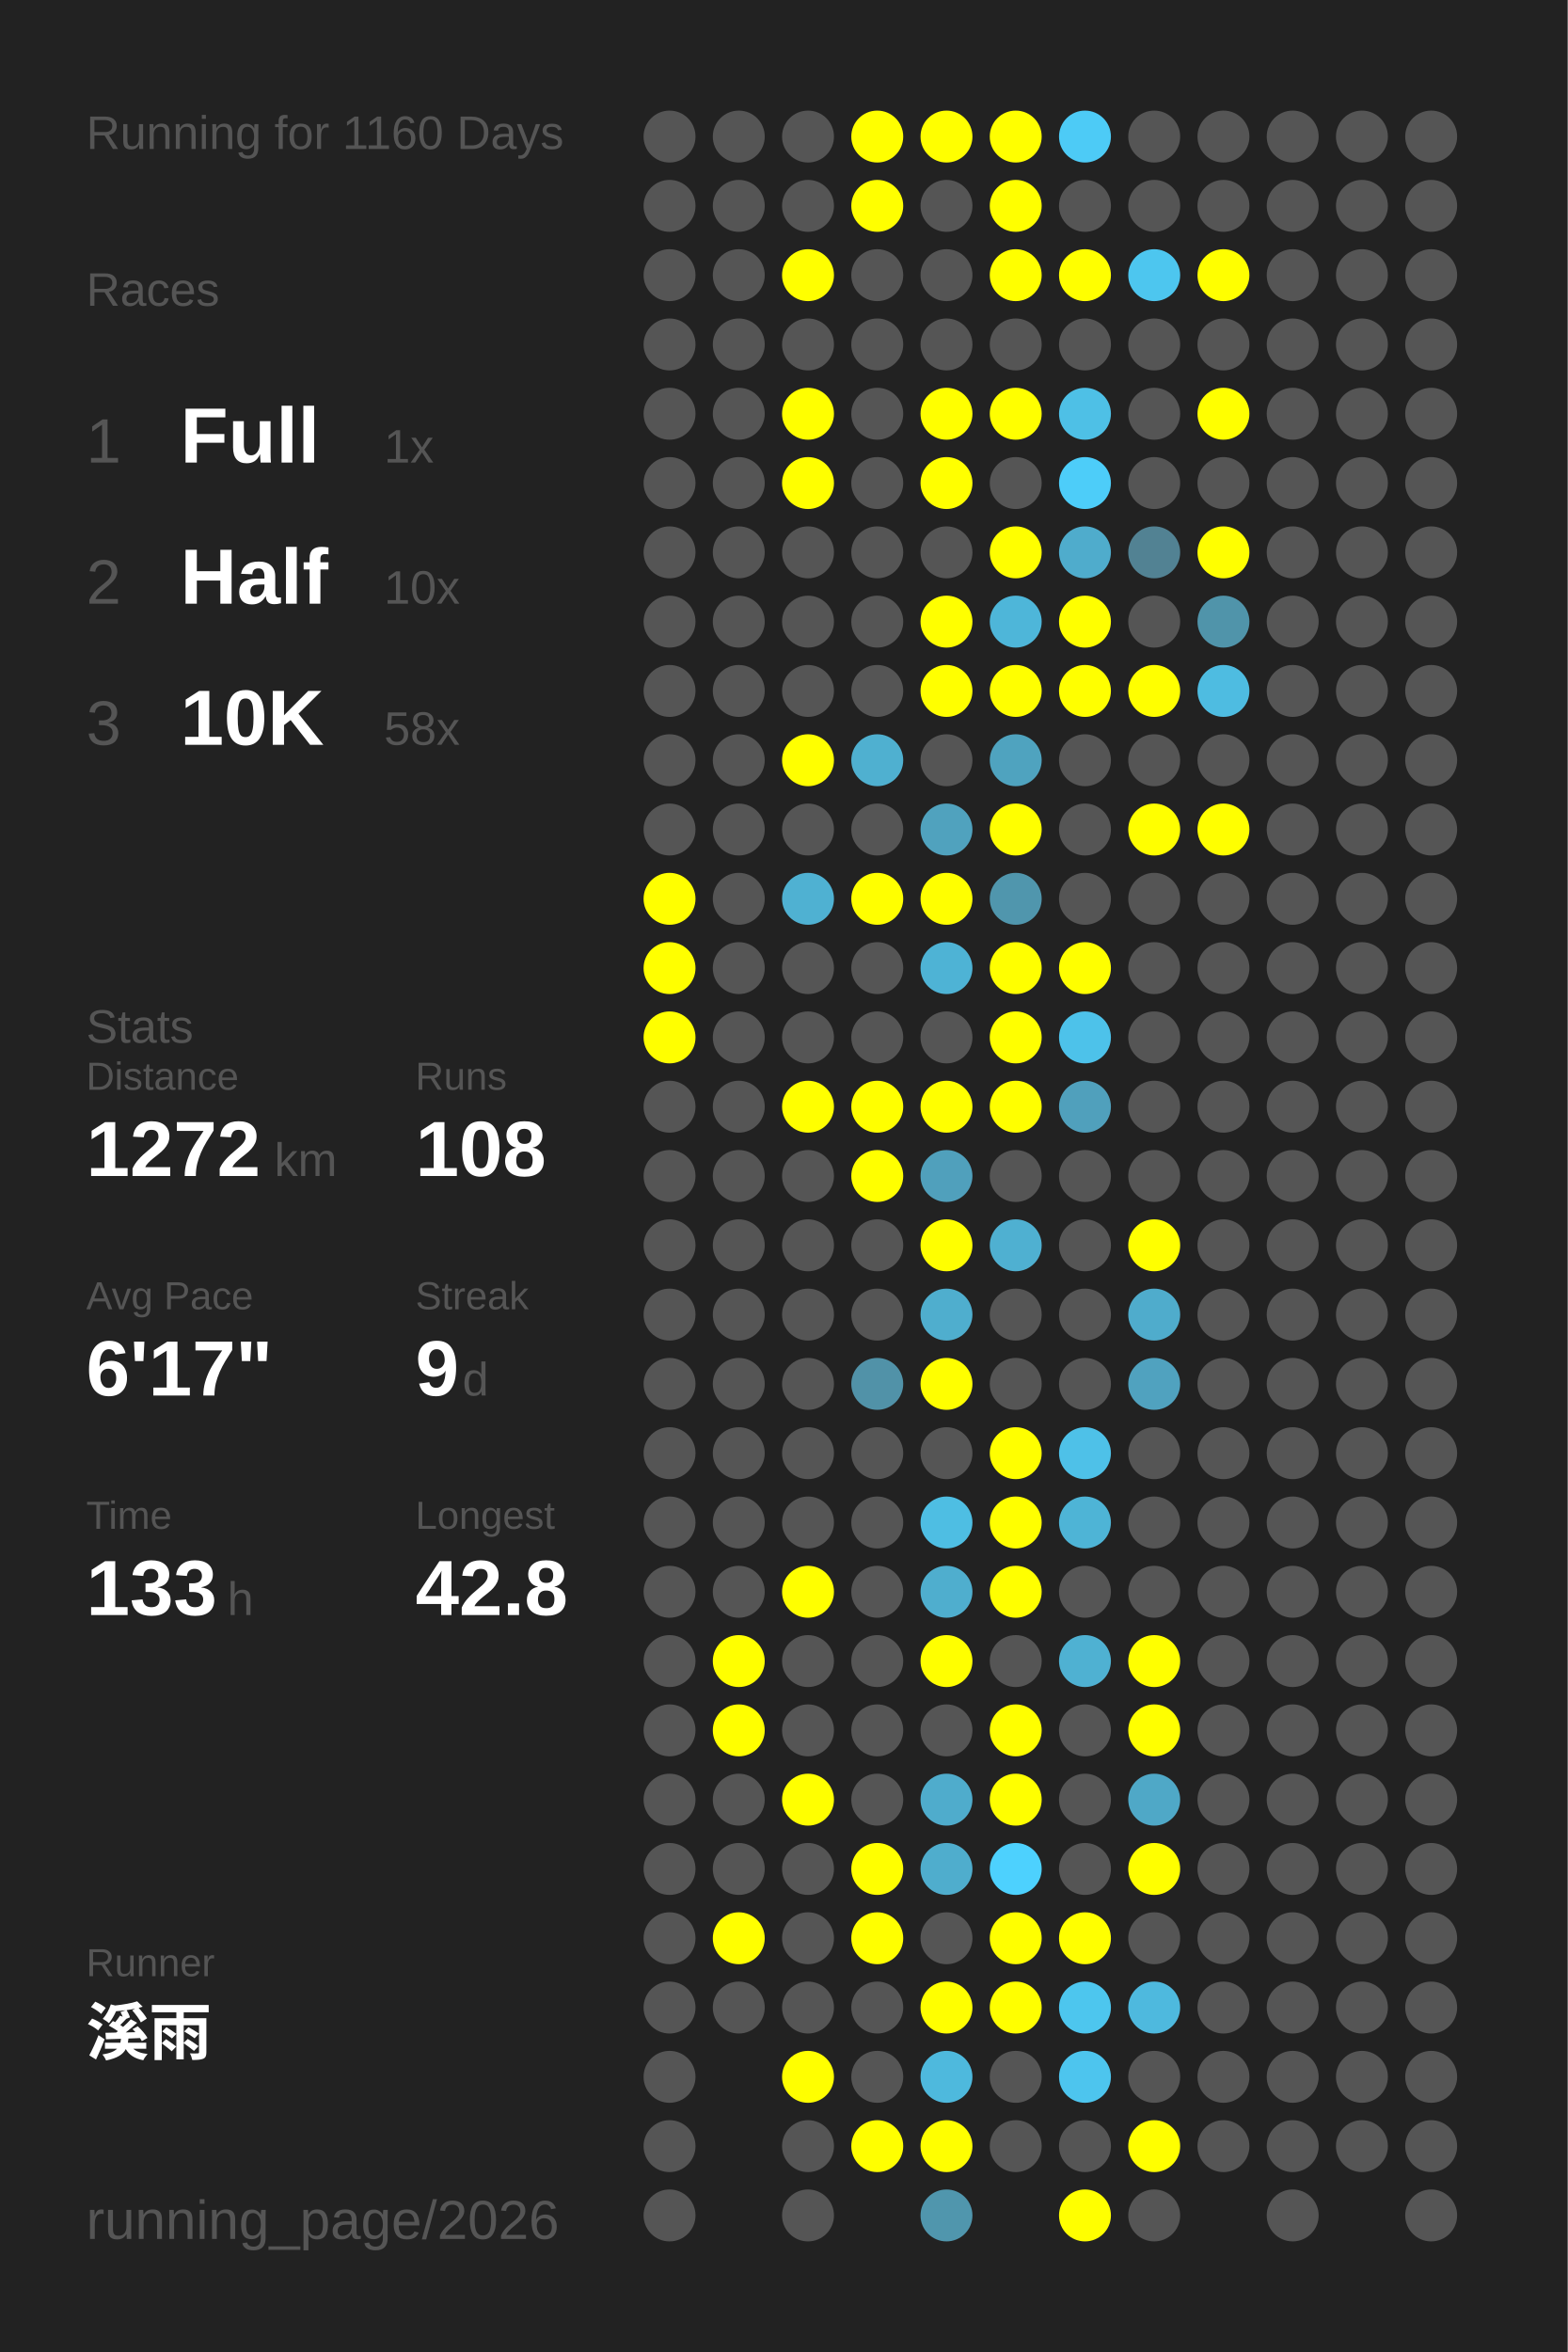
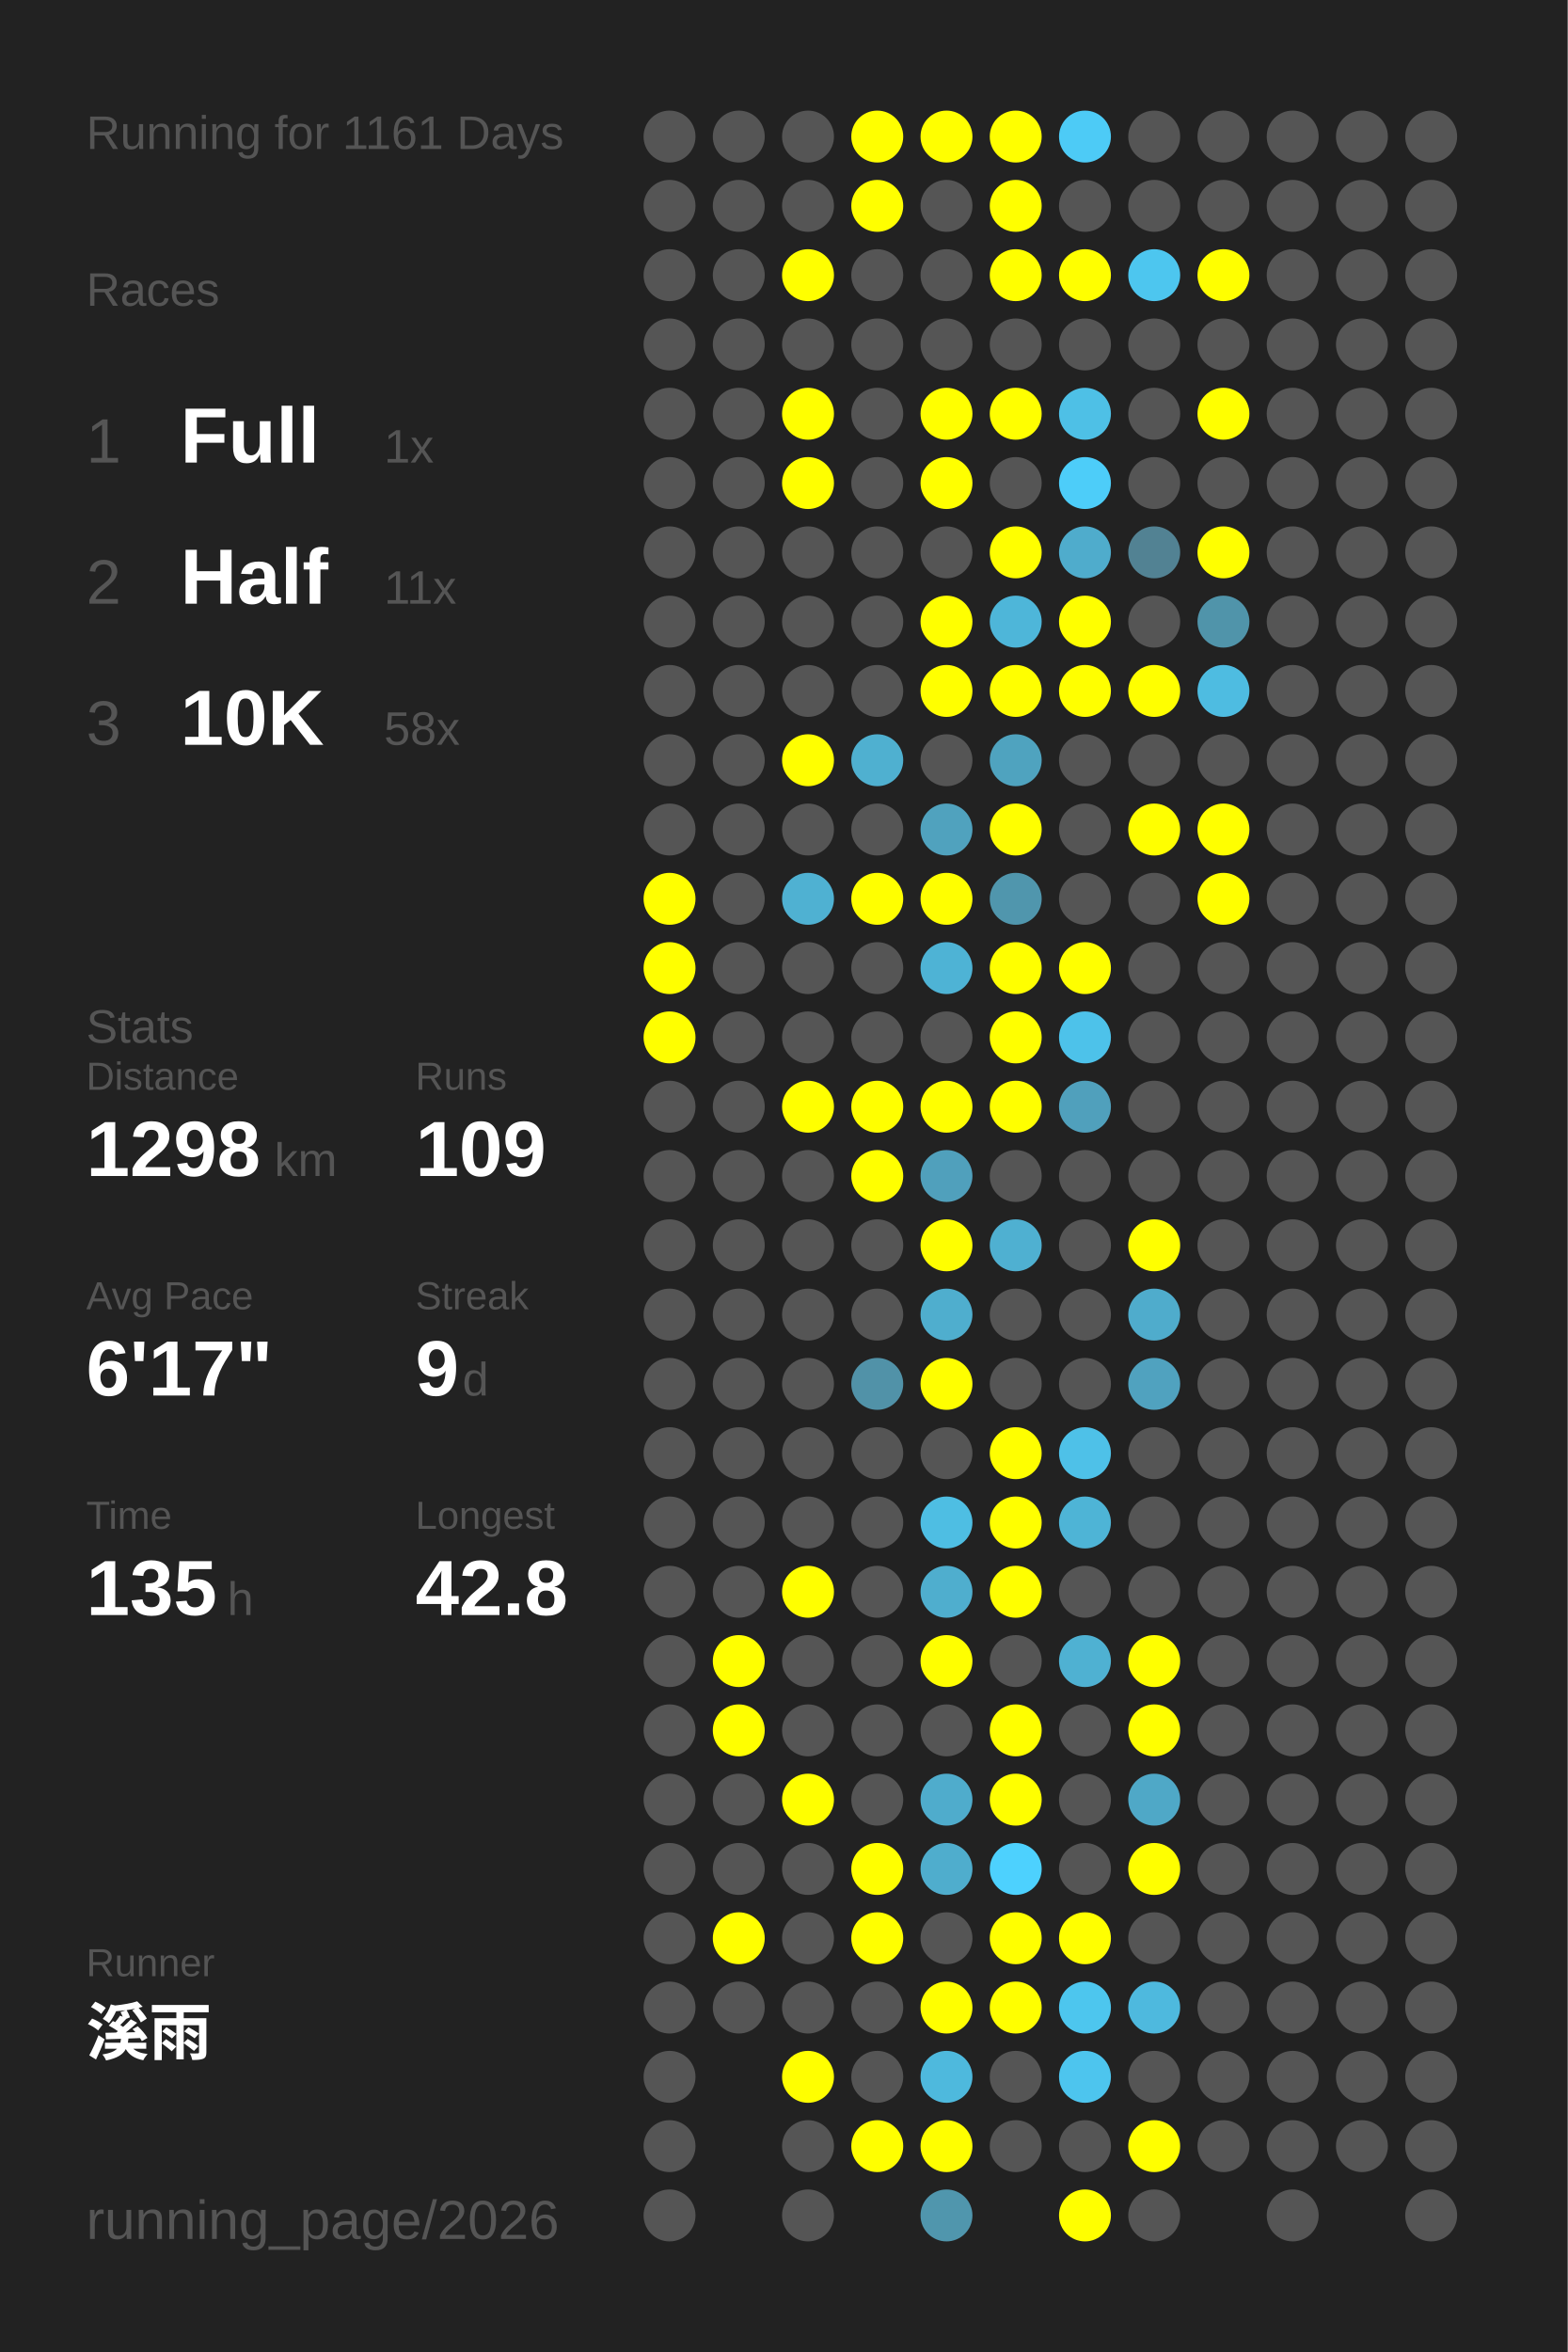
<svg xmlns="http://www.w3.org/2000/svg" baseProfile="full" height="300mm" version="1.1" viewBox="0,0,200,300" width="200mm">
  <defs />
  <rect fill="#222222" height="300" width="200" x="0" y="0" />
-   <text fill="#555555" style="font-size:6px; font-family:Arial;" x="11" y="19">Running for 1160 Days</text>
+   <text fill="#555555" style="font-size:6px; font-family:Arial;" x="11" y="19">Running for 1161 Days</text>
  <text fill="#555555" style="font-size:6px; font-family:Arial;" x="11" y="39">Races</text>
  <text fill="#555555" style="font-size:8px; font-family:Arial;" x="11" y="59">1</text>
  <text fill="#FFFFFF" style="font-size:10px; font-family:Arial; font-weight:bold;" x="23" y="59">Full</text>
  <text fill="#555555" style="font-size:6px; font-family:Arial;" x="49" y="59">1x</text>
  <text fill="#555555" style="font-size:8px; font-family:Arial;" x="11" y="77">2</text>
  <text fill="#FFFFFF" style="font-size:10px; font-family:Arial; font-weight:bold;" x="23" y="77">Half</text>
-   <text fill="#555555" style="font-size:6px; font-family:Arial;" x="49" y="77">10x</text>
+   <text fill="#555555" style="font-size:6px; font-family:Arial;" x="49" y="77">11x</text>
  <text fill="#555555" style="font-size:8px; font-family:Arial;" x="11" y="95">3</text>
  <text fill="#FFFFFF" style="font-size:10px; font-family:Arial; font-weight:bold;" x="23" y="95">10K</text>
  <text fill="#555555" style="font-size:6px; font-family:Arial;" x="49" y="95">58x</text>
  <text fill="#555555" style="font-size:6px; font-family:Arial;" x="11" y="133">Stats</text>
  <text fill="#555555" style="font-size:5px; font-family:Arial;" x="11" y="139">Distance</text>
-   <text fill="#FFFFFF" style="font-size:10px; font-family:Arial; font-weight:bold;" x="11" y="150">1272</text>
+   <text fill="#FFFFFF" style="font-size:10px; font-family:Arial; font-weight:bold;" x="11" y="150">1298</text>
  <text fill="#555555" style="font-size:6px; font-family:Arial;" x="35" y="150">km</text>
  <text fill="#555555" style="font-size:5px; font-family:Arial;" x="53" y="139">Runs</text>
-   <text fill="#FFFFFF" style="font-size:10px; font-family:Arial; font-weight:bold;" x="53" y="150">108</text>
+   <text fill="#FFFFFF" style="font-size:10px; font-family:Arial; font-weight:bold;" x="53" y="150">109</text>
  <text fill="#555555" style="font-size:5px; font-family:Arial;" x="11" y="167">Avg Pace</text>
  <text fill="#FFFFFF" style="font-size:10px; font-family:Arial; font-weight:bold;" x="11" y="178">6'17"</text>
  <text fill="#555555" style="font-size:5px; font-family:Arial;" x="53" y="167">Streak</text>
  <text fill="#FFFFFF" style="font-size:10px; font-family:Arial; font-weight:bold;" x="53" y="178">9</text>
  <text fill="#555555" style="font-size:6px; font-family:Arial;" x="59" y="178">d</text>
  <text fill="#555555" style="font-size:5px; font-family:Arial;" x="11" y="195">Time</text>
-   <text fill="#FFFFFF" style="font-size:10px; font-family:Arial; font-weight:bold;" x="11" y="206">133</text>
+   <text fill="#FFFFFF" style="font-size:10px; font-family:Arial; font-weight:bold;" x="11" y="206">135</text>
  <text fill="#555555" style="font-size:6px; font-family:Arial;" x="29" y="206">h</text>
  <text fill="#555555" style="font-size:5px; font-family:Arial;" x="53" y="195">Longest</text>
  <text fill="#FFFFFF" style="font-size:10px; font-family:Arial; font-weight:bold;" x="53" y="206">42.8</text>
  <text fill="#555555" style="font-size:5px; font-family:Arial;" x="11" y="252.065">Runner</text>
  <text fill="#FFFFFF" style="font-size:8px; font-family:Arial; font-weight:bold;" x="11" y="262.065">溪雨</text>
  <text fill="#555555" style="font-size:7px; font-family:Arial;" x="11" y="285.581">running_page/2026</text>
  <circle cx="85.417" cy="17.419" fill="#555555" r="3.312" />
  <circle cx="85.417" cy="26.258" fill="#555555" r="3.312" />
  <circle cx="85.417" cy="35.097" fill="#555555" r="3.312" />
  <circle cx="85.417" cy="43.935" fill="#555555" r="3.312" />
  <circle cx="85.417" cy="52.774" fill="#555555" r="3.312" />
  <circle cx="85.417" cy="61.613" fill="#555555" r="3.312" />
  <circle cx="85.417" cy="70.452" fill="#555555" r="3.312" />
  <circle cx="85.417" cy="79.29" fill="#555555" r="3.312" />
  <circle cx="85.417" cy="88.129" fill="#555555" r="3.312" />
  <circle cx="85.417" cy="96.968" fill="#555555" r="3.312" />
  <circle cx="85.417" cy="105.806" fill="#555555" r="3.312" />
  <circle cx="85.417" cy="114.645" fill="#FFFF00" r="3.312" />
  <circle cx="85.417" cy="123.484" fill="#FFFF00" r="3.312" />
  <circle cx="85.417" cy="132.323" fill="#FFFF00" r="3.312" />
  <circle cx="85.417" cy="141.161" fill="#555555" r="3.312" />
  <circle cx="85.417" cy="150" fill="#555555" r="3.312" />
  <circle cx="85.417" cy="158.839" fill="#555555" r="3.312" />
  <circle cx="85.417" cy="167.677" fill="#555555" r="3.312" />
  <circle cx="85.417" cy="176.516" fill="#555555" r="3.312" />
  <circle cx="85.417" cy="185.355" fill="#555555" r="3.312" />
  <circle cx="85.417" cy="194.194" fill="#555555" r="3.312" />
  <circle cx="85.417" cy="203.032" fill="#555555" r="3.312" />
  <circle cx="85.417" cy="211.871" fill="#555555" r="3.312" />
  <circle cx="85.417" cy="220.71" fill="#555555" r="3.312" />
  <circle cx="85.417" cy="229.548" fill="#555555" r="3.312" />
  <circle cx="85.417" cy="238.387" fill="#555555" r="3.312" />
  <circle cx="85.417" cy="247.226" fill="#555555" r="3.312" />
  <circle cx="85.417" cy="256.065" fill="#555555" r="3.312" />
  <circle cx="85.417" cy="264.903" fill="#555555" r="3.312" />
  <circle cx="85.417" cy="273.742" fill="#555555" r="3.312" />
  <circle cx="85.417" cy="282.581" fill="#555555" r="3.312" />
  <circle cx="94.25" cy="17.419" fill="#555555" r="3.312" />
  <circle cx="94.25" cy="26.258" fill="#555555" r="3.312" />
  <circle cx="94.25" cy="35.097" fill="#555555" r="3.312" />
  <circle cx="94.25" cy="43.935" fill="#555555" r="3.312" />
  <circle cx="94.25" cy="52.774" fill="#555555" r="3.312" />
  <circle cx="94.25" cy="61.613" fill="#555555" r="3.312" />
  <circle cx="94.25" cy="70.452" fill="#555555" r="3.312" />
  <circle cx="94.25" cy="79.29" fill="#555555" r="3.312" />
  <circle cx="94.25" cy="88.129" fill="#555555" r="3.312" />
  <circle cx="94.25" cy="96.968" fill="#555555" r="3.312" />
  <circle cx="94.25" cy="105.806" fill="#555555" r="3.312" />
  <circle cx="94.25" cy="114.645" fill="#555555" r="3.312" />
  <circle cx="94.25" cy="123.484" fill="#555555" r="3.312" />
  <circle cx="94.25" cy="132.323" fill="#555555" r="3.312" />
  <circle cx="94.25" cy="141.161" fill="#555555" r="3.312" />
  <circle cx="94.25" cy="150" fill="#555555" r="3.312" />
  <circle cx="94.25" cy="158.839" fill="#555555" r="3.312" />
  <circle cx="94.25" cy="167.677" fill="#555555" r="3.312" />
  <circle cx="94.25" cy="176.516" fill="#555555" r="3.312" />
  <circle cx="94.25" cy="185.355" fill="#555555" r="3.312" />
  <circle cx="94.25" cy="194.194" fill="#555555" r="3.312" />
  <circle cx="94.25" cy="203.032" fill="#555555" r="3.312" />
  <circle cx="94.25" cy="211.871" fill="#FFFF00" r="3.312" />
  <circle cx="94.25" cy="220.71" fill="#FFFF00" r="3.312" />
  <circle cx="94.25" cy="229.548" fill="#555555" r="3.312" />
  <circle cx="94.25" cy="238.387" fill="#555555" r="3.312" />
  <circle cx="94.25" cy="247.226" fill="#FFFF00" r="3.312" />
  <circle cx="94.25" cy="256.065" fill="#555555" r="3.312" />
  <circle cx="103.083" cy="17.419" fill="#555555" r="3.312" />
  <circle cx="103.083" cy="26.258" fill="#555555" r="3.312" />
  <circle cx="103.083" cy="35.097" fill="#FFFF00" r="3.312" />
  <circle cx="103.083" cy="43.935" fill="#555555" r="3.312" />
  <circle cx="103.083" cy="52.774" fill="#FFFF00" r="3.312" />
  <circle cx="103.083" cy="61.613" fill="#FFFF00" r="3.312" />
  <circle cx="103.083" cy="70.452" fill="#555555" r="3.312" />
  <circle cx="103.083" cy="79.29" fill="#555555" r="3.312" />
  <circle cx="103.083" cy="88.129" fill="#555555" r="3.312" />
  <circle cx="103.083" cy="96.968" fill="#FFFF00" r="3.312" />
  <circle cx="103.083" cy="105.806" fill="#555555" r="3.312" />
  <circle cx="103.083" cy="114.645" fill="#4fb1d2" r="3.312" />
  <circle cx="103.083" cy="123.484" fill="#555555" r="3.312" />
  <circle cx="103.083" cy="132.323" fill="#555555" r="3.312" />
  <circle cx="103.083" cy="141.161" fill="#FFFF00" r="3.312" />
  <circle cx="103.083" cy="150" fill="#555555" r="3.312" />
  <circle cx="103.083" cy="158.839" fill="#555555" r="3.312" />
  <circle cx="103.083" cy="167.677" fill="#555555" r="3.312" />
  <circle cx="103.083" cy="176.516" fill="#555555" r="3.312" />
  <circle cx="103.083" cy="185.355" fill="#555555" r="3.312" />
  <circle cx="103.083" cy="194.194" fill="#555555" r="3.312" />
  <circle cx="103.083" cy="203.032" fill="#FFFF00" r="3.312" />
  <circle cx="103.083" cy="211.871" fill="#555555" r="3.312" />
  <circle cx="103.083" cy="220.71" fill="#555555" r="3.312" />
  <circle cx="103.083" cy="229.548" fill="#FFFF00" r="3.312" />
  <circle cx="103.083" cy="238.387" fill="#555555" r="3.312" />
  <circle cx="103.083" cy="247.226" fill="#555555" r="3.312" />
  <circle cx="103.083" cy="256.065" fill="#555555" r="3.312" />
  <circle cx="103.083" cy="264.903" fill="#FFFF00" r="3.312" />
  <circle cx="103.083" cy="273.742" fill="#555555" r="3.312" />
  <circle cx="103.083" cy="282.581" fill="#555555" r="3.312" />
  <circle cx="111.917" cy="17.419" fill="#FFFF00" r="3.312" />
  <circle cx="111.917" cy="26.258" fill="#FFFF00" r="3.312" />
  <circle cx="111.917" cy="35.097" fill="#555555" r="3.312" />
  <circle cx="111.917" cy="43.935" fill="#555555" r="3.312" />
  <circle cx="111.917" cy="52.774" fill="#555555" r="3.312" />
  <circle cx="111.917" cy="61.613" fill="#555555" r="3.312" />
  <circle cx="111.917" cy="70.452" fill="#555555" r="3.312" />
  <circle cx="111.917" cy="79.29" fill="#555555" r="3.312" />
  <circle cx="111.917" cy="88.129" fill="#555555" r="3.312" />
  <circle cx="111.917" cy="96.968" fill="#4fb0d0" r="3.312" />
  <circle cx="111.917" cy="105.806" fill="#555555" r="3.312" />
  <circle cx="111.917" cy="114.645" fill="#FFFF00" r="3.312" />
  <circle cx="111.917" cy="123.484" fill="#555555" r="3.312" />
  <circle cx="111.917" cy="132.323" fill="#555555" r="3.312" />
  <circle cx="111.917" cy="141.161" fill="#FFFF00" r="3.312" />
  <circle cx="111.917" cy="150" fill="#FFFF00" r="3.312" />
  <circle cx="111.917" cy="158.839" fill="#555555" r="3.312" />
  <circle cx="111.917" cy="167.677" fill="#555555" r="3.312" />
  <circle cx="111.917" cy="176.516" fill="#5192a8" r="3.312" />
  <circle cx="111.917" cy="185.355" fill="#555555" r="3.312" />
  <circle cx="111.917" cy="194.194" fill="#555555" r="3.312" />
  <circle cx="111.917" cy="203.032" fill="#555555" r="3.312" />
  <circle cx="111.917" cy="211.871" fill="#555555" r="3.312" />
  <circle cx="111.917" cy="220.71" fill="#555555" r="3.312" />
  <circle cx="111.917" cy="229.548" fill="#555555" r="3.312" />
  <circle cx="111.917" cy="238.387" fill="#FFFF00" r="3.312" />
  <circle cx="111.917" cy="247.226" fill="#FFFF00" r="3.312" />
  <circle cx="111.917" cy="256.065" fill="#555555" r="3.312" />
  <circle cx="111.917" cy="264.903" fill="#555555" r="3.312" />
  <circle cx="111.917" cy="273.742" fill="#FFFF00" r="3.312" />
  <circle cx="120.75" cy="17.419" fill="#FFFF00" r="3.312" />
  <circle cx="120.75" cy="26.258" fill="#555555" r="3.312" />
  <circle cx="120.75" cy="35.097" fill="#555555" r="3.312" />
  <circle cx="120.75" cy="43.935" fill="#555555" r="3.312" />
  <circle cx="120.75" cy="52.774" fill="#FFFF00" r="3.312" />
  <circle cx="120.75" cy="61.613" fill="#FFFF00" r="3.312" />
  <circle cx="120.75" cy="70.452" fill="#555555" r="3.312" />
  <circle cx="120.75" cy="79.29" fill="#FFFF00" r="3.312" />
  <circle cx="120.75" cy="88.129" fill="#FFFF00" r="3.312" />
  <circle cx="120.75" cy="96.968" fill="#555555" r="3.312" />
  <circle cx="120.75" cy="105.806" fill="#50a2be" r="3.312" />
  <circle cx="120.75" cy="114.645" fill="#FFFF00" r="3.312" />
  <circle cx="120.75" cy="123.484" fill="#4eb3d5" r="3.312" />
  <circle cx="120.75" cy="132.323" fill="#555555" r="3.312" />
  <circle cx="120.75" cy="141.161" fill="#FFFF00" r="3.312" />
  <circle cx="120.75" cy="150" fill="#50a0bc" r="3.312" />
  <circle cx="120.75" cy="158.839" fill="#FFFF00" r="3.312" />
  <circle cx="120.75" cy="167.677" fill="#4faece" r="3.312" />
  <circle cx="120.75" cy="176.516" fill="#FFFF00" r="3.312" />
  <circle cx="120.75" cy="185.355" fill="#555555" r="3.312" />
  <circle cx="120.75" cy="194.194" fill="#4ebee3" r="3.312" />
  <circle cx="120.75" cy="203.032" fill="#4faece" r="3.312" />
  <circle cx="120.75" cy="211.871" fill="#FFFF00" r="3.312" />
  <circle cx="120.75" cy="220.71" fill="#555555" r="3.312" />
  <circle cx="120.75" cy="229.548" fill="#4faccc" r="3.312" />
  <circle cx="120.75" cy="238.387" fill="#4fadcd" r="3.312" />
  <circle cx="120.75" cy="247.226" fill="#555555" r="3.312" />
  <circle cx="120.75" cy="256.065" fill="#FFFF00" r="3.312" />
  <circle cx="120.75" cy="264.903" fill="#4eb9dd" r="3.312" />
  <circle cx="120.75" cy="273.742" fill="#FFFF00" r="3.312" />
  <circle cx="120.75" cy="282.581" fill="#5096ad" r="3.312" />
  <circle cx="129.583" cy="17.419" fill="#FFFF00" r="3.312" />
  <circle cx="129.583" cy="26.258" fill="#FFFF00" r="3.312" />
  <circle cx="129.583" cy="35.097" fill="#FFFF00" r="3.312" />
  <circle cx="129.583" cy="43.935" fill="#555555" r="3.312" />
  <circle cx="129.583" cy="52.774" fill="#FFFF00" r="3.312" />
  <circle cx="129.583" cy="61.613" fill="#555555" r="3.312" />
  <circle cx="129.583" cy="70.452" fill="#FFFF00" r="3.312" />
  <circle cx="129.583" cy="79.29" fill="#4eb6d9" r="3.312" />
  <circle cx="129.583" cy="88.129" fill="#FFFF00" r="3.312" />
  <circle cx="129.583" cy="96.968" fill="#4fa3bf" r="3.312" />
  <circle cx="129.583" cy="105.806" fill="#FFFF00" r="3.312" />
  <circle cx="129.583" cy="114.645" fill="#5096ad" r="3.312" />
  <circle cx="129.583" cy="123.484" fill="#FFFF00" r="3.312" />
  <circle cx="129.583" cy="132.323" fill="#FFFF00" r="3.312" />
  <circle cx="129.583" cy="141.161" fill="#FFFF00" r="3.312" />
  <circle cx="129.583" cy="150" fill="#555555" r="3.312" />
  <circle cx="129.583" cy="158.839" fill="#4fb0d1" r="3.312" />
  <circle cx="129.583" cy="167.677" fill="#555555" r="3.312" />
  <circle cx="129.583" cy="176.516" fill="#555555" r="3.312" />
  <circle cx="129.583" cy="185.355" fill="#FFFF00" r="3.312" />
  <circle cx="129.583" cy="194.194" fill="#FFFF00" r="3.312" />
  <circle cx="129.583" cy="203.032" fill="#FFFF00" r="3.312" />
  <circle cx="129.583" cy="211.871" fill="#555555" r="3.312" />
  <circle cx="129.583" cy="220.71" fill="#FFFF00" r="3.312" />
  <circle cx="129.583" cy="229.548" fill="#FFFF00" r="3.312" />
  <circle cx="129.583" cy="238.387" fill="#4dd1fe" r="3.312" />
  <circle cx="129.583" cy="247.226" fill="#FFFF00" r="3.312" />
  <circle cx="129.583" cy="256.065" fill="#FFFF00" r="3.312" />
  <circle cx="129.583" cy="264.903" fill="#555555" r="3.312" />
  <circle cx="129.583" cy="273.742" fill="#555555" r="3.312" />
  <circle cx="138.417" cy="17.419" fill="#4dcbf6" r="3.312" />
  <circle cx="138.417" cy="26.258" fill="#555555" r="3.312" />
  <circle cx="138.417" cy="35.097" fill="#FFFF00" r="3.312" />
  <circle cx="138.417" cy="43.935" fill="#555555" r="3.312" />
  <circle cx="138.417" cy="52.774" fill="#4ec0e6" r="3.312" />
  <circle cx="138.417" cy="61.613" fill="#4dcdf9" r="3.312" />
  <circle cx="138.417" cy="70.452" fill="#4faccc" r="3.312" />
  <circle cx="138.417" cy="79.29" fill="#FFFF00" r="3.312" />
  <circle cx="138.417" cy="88.129" fill="#FFFF00" r="3.312" />
  <circle cx="138.417" cy="96.968" fill="#555555" r="3.312" />
  <circle cx="138.417" cy="105.806" fill="#555555" r="3.312" />
  <circle cx="138.417" cy="114.645" fill="#555555" r="3.312" />
  <circle cx="138.417" cy="123.484" fill="#FFFF00" r="3.312" />
  <circle cx="138.417" cy="132.323" fill="#4dc2ea" r="3.312" />
  <circle cx="138.417" cy="141.161" fill="#50a0bc" r="3.312" />
  <circle cx="138.417" cy="150" fill="#555555" r="3.312" />
  <circle cx="138.417" cy="158.839" fill="#555555" r="3.312" />
  <circle cx="138.417" cy="167.677" fill="#555555" r="3.312" />
  <circle cx="138.417" cy="176.516" fill="#555555" r="3.312" />
  <circle cx="138.417" cy="185.355" fill="#4ec1e8" r="3.312" />
  <circle cx="138.417" cy="194.194" fill="#4eb4d6" r="3.312" />
  <circle cx="138.417" cy="203.032" fill="#555555" r="3.312" />
  <circle cx="138.417" cy="211.871" fill="#4fb1d2" r="3.312" />
  <circle cx="138.417" cy="220.71" fill="#555555" r="3.312" />
  <circle cx="138.417" cy="229.548" fill="#555555" r="3.312" />
  <circle cx="138.417" cy="238.387" fill="#555555" r="3.312" />
  <circle cx="138.417" cy="247.226" fill="#FFFF00" r="3.312" />
  <circle cx="138.417" cy="256.065" fill="#4dc6ee" r="3.312" />
  <circle cx="138.417" cy="264.903" fill="#4dc5ee" r="3.312" />
  <circle cx="138.417" cy="273.742" fill="#555555" r="3.312" />
  <circle cx="138.417" cy="282.581" fill="#FFFF00" r="3.312" />
  <circle cx="147.25" cy="17.419" fill="#555555" r="3.312" />
  <circle cx="147.25" cy="26.258" fill="#555555" r="3.312" />
  <circle cx="147.25" cy="35.097" fill="#4dc6ef" r="3.312" />
  <circle cx="147.25" cy="43.935" fill="#555555" r="3.312" />
  <circle cx="147.25" cy="52.774" fill="#555555" r="3.312" />
  <circle cx="147.25" cy="61.613" fill="#555555" r="3.312" />
  <circle cx="147.25" cy="70.452" fill="#528293" r="3.312" />
  <circle cx="147.25" cy="79.29" fill="#555555" r="3.312" />
  <circle cx="147.25" cy="88.129" fill="#FFFF00" r="3.312" />
  <circle cx="147.25" cy="96.968" fill="#555555" r="3.312" />
  <circle cx="147.25" cy="105.806" fill="#FFFF00" r="3.312" />
  <circle cx="147.25" cy="114.645" fill="#555555" r="3.312" />
  <circle cx="147.25" cy="123.484" fill="#555555" r="3.312" />
  <circle cx="147.25" cy="132.323" fill="#555555" r="3.312" />
  <circle cx="147.25" cy="141.161" fill="#555555" r="3.312" />
  <circle cx="147.25" cy="150" fill="#555555" r="3.312" />
  <circle cx="147.25" cy="158.839" fill="#FFFF00" r="3.312" />
  <circle cx="147.25" cy="167.677" fill="#4faccc" r="3.312" />
  <circle cx="147.25" cy="176.516" fill="#50a2bf" r="3.312" />
  <circle cx="147.25" cy="185.355" fill="#555555" r="3.312" />
  <circle cx="147.25" cy="194.194" fill="#555555" r="3.312" />
  <circle cx="147.25" cy="203.032" fill="#555555" r="3.312" />
  <circle cx="147.25" cy="211.871" fill="#FFFF00" r="3.312" />
  <circle cx="147.25" cy="220.71" fill="#FFFF00" r="3.312" />
  <circle cx="147.25" cy="229.548" fill="#4fa8c7" r="3.312" />
  <circle cx="147.25" cy="238.387" fill="#FFFF00" r="3.312" />
  <circle cx="147.25" cy="247.226" fill="#555555" r="3.312" />
  <circle cx="147.25" cy="256.065" fill="#4eb9de" r="3.312" />
  <circle cx="147.25" cy="264.903" fill="#555555" r="3.312" />
  <circle cx="147.25" cy="273.742" fill="#FFFF00" r="3.312" />
  <circle cx="147.25" cy="282.581" fill="#555555" r="3.312" />
  <circle cx="156.083" cy="17.419" fill="#555555" r="3.312" />
  <circle cx="156.083" cy="26.258" fill="#555555" r="3.312" />
  <circle cx="156.083" cy="35.097" fill="#FFFF00" r="3.312" />
  <circle cx="156.083" cy="43.935" fill="#555555" r="3.312" />
  <circle cx="156.083" cy="52.774" fill="#FFFF00" r="3.312" />
  <circle cx="156.083" cy="61.613" fill="#555555" r="3.312" />
  <circle cx="156.083" cy="70.452" fill="#FFFF00" r="3.312" />
  <circle cx="156.083" cy="79.29" fill="#5094aa" r="3.312" />
  <circle cx="156.083" cy="88.129" fill="#4ebce1" r="3.312" />
  <circle cx="156.083" cy="96.968" fill="#555555" r="3.312" />
  <circle cx="156.083" cy="105.806" fill="#FFFF00" r="3.312" />
-   <circle cx="156.083" cy="114.645" fill="#555555" r="3.312" />
+   <circle cx="156.083" cy="114.645" fill="#FFFF00" r="3.312" />
  <circle cx="156.083" cy="123.484" fill="#555555" r="3.312" />
  <circle cx="156.083" cy="132.323" fill="#555555" r="3.312" />
  <circle cx="156.083" cy="141.161" fill="#555555" r="3.312" />
  <circle cx="156.083" cy="150" fill="#555555" r="3.312" />
  <circle cx="156.083" cy="158.839" fill="#555555" r="3.312" />
  <circle cx="156.083" cy="167.677" fill="#555555" r="3.312" />
  <circle cx="156.083" cy="176.516" fill="#555555" r="3.312" />
  <circle cx="156.083" cy="185.355" fill="#555555" r="3.312" />
  <circle cx="156.083" cy="194.194" fill="#555555" r="3.312" />
  <circle cx="156.083" cy="203.032" fill="#555555" r="3.312" />
  <circle cx="156.083" cy="211.871" fill="#555555" r="3.312" />
  <circle cx="156.083" cy="220.71" fill="#555555" r="3.312" />
  <circle cx="156.083" cy="229.548" fill="#555555" r="3.312" />
  <circle cx="156.083" cy="238.387" fill="#555555" r="3.312" />
  <circle cx="156.083" cy="247.226" fill="#555555" r="3.312" />
  <circle cx="156.083" cy="256.065" fill="#555555" r="3.312" />
  <circle cx="156.083" cy="264.903" fill="#555555" r="3.312" />
  <circle cx="156.083" cy="273.742" fill="#555555" r="3.312" />
  <circle cx="164.917" cy="17.419" fill="#555555" r="3.312" />
  <circle cx="164.917" cy="26.258" fill="#555555" r="3.312" />
  <circle cx="164.917" cy="35.097" fill="#555555" r="3.312" />
  <circle cx="164.917" cy="43.935" fill="#555555" r="3.312" />
  <circle cx="164.917" cy="52.774" fill="#555555" r="3.312" />
  <circle cx="164.917" cy="61.613" fill="#555555" r="3.312" />
  <circle cx="164.917" cy="70.452" fill="#555555" r="3.312" />
  <circle cx="164.917" cy="79.29" fill="#555555" r="3.312" />
  <circle cx="164.917" cy="88.129" fill="#555555" r="3.312" />
  <circle cx="164.917" cy="96.968" fill="#555555" r="3.312" />
  <circle cx="164.917" cy="105.806" fill="#555555" r="3.312" />
  <circle cx="164.917" cy="114.645" fill="#555555" r="3.312" />
  <circle cx="164.917" cy="123.484" fill="#555555" r="3.312" />
  <circle cx="164.917" cy="132.323" fill="#555555" r="3.312" />
  <circle cx="164.917" cy="141.161" fill="#555555" r="3.312" />
  <circle cx="164.917" cy="150" fill="#555555" r="3.312" />
  <circle cx="164.917" cy="158.839" fill="#555555" r="3.312" />
  <circle cx="164.917" cy="167.677" fill="#555555" r="3.312" />
  <circle cx="164.917" cy="176.516" fill="#555555" r="3.312" />
  <circle cx="164.917" cy="185.355" fill="#555555" r="3.312" />
  <circle cx="164.917" cy="194.194" fill="#555555" r="3.312" />
  <circle cx="164.917" cy="203.032" fill="#555555" r="3.312" />
  <circle cx="164.917" cy="211.871" fill="#555555" r="3.312" />
  <circle cx="164.917" cy="220.71" fill="#555555" r="3.312" />
  <circle cx="164.917" cy="229.548" fill="#555555" r="3.312" />
  <circle cx="164.917" cy="238.387" fill="#555555" r="3.312" />
  <circle cx="164.917" cy="247.226" fill="#555555" r="3.312" />
  <circle cx="164.917" cy="256.065" fill="#555555" r="3.312" />
  <circle cx="164.917" cy="264.903" fill="#555555" r="3.312" />
  <circle cx="164.917" cy="273.742" fill="#555555" r="3.312" />
  <circle cx="164.917" cy="282.581" fill="#555555" r="3.312" />
  <circle cx="173.75" cy="17.419" fill="#555555" r="3.312" />
  <circle cx="173.75" cy="26.258" fill="#555555" r="3.312" />
  <circle cx="173.75" cy="35.097" fill="#555555" r="3.312" />
  <circle cx="173.75" cy="43.935" fill="#555555" r="3.312" />
  <circle cx="173.75" cy="52.774" fill="#555555" r="3.312" />
  <circle cx="173.75" cy="61.613" fill="#555555" r="3.312" />
  <circle cx="173.75" cy="70.452" fill="#555555" r="3.312" />
  <circle cx="173.75" cy="79.29" fill="#555555" r="3.312" />
  <circle cx="173.75" cy="88.129" fill="#555555" r="3.312" />
  <circle cx="173.75" cy="96.968" fill="#555555" r="3.312" />
  <circle cx="173.75" cy="105.806" fill="#555555" r="3.312" />
  <circle cx="173.75" cy="114.645" fill="#555555" r="3.312" />
  <circle cx="173.75" cy="123.484" fill="#555555" r="3.312" />
  <circle cx="173.75" cy="132.323" fill="#555555" r="3.312" />
  <circle cx="173.75" cy="141.161" fill="#555555" r="3.312" />
  <circle cx="173.75" cy="150" fill="#555555" r="3.312" />
  <circle cx="173.75" cy="158.839" fill="#555555" r="3.312" />
  <circle cx="173.75" cy="167.677" fill="#555555" r="3.312" />
  <circle cx="173.75" cy="176.516" fill="#555555" r="3.312" />
  <circle cx="173.75" cy="185.355" fill="#555555" r="3.312" />
  <circle cx="173.75" cy="194.194" fill="#555555" r="3.312" />
  <circle cx="173.75" cy="203.032" fill="#555555" r="3.312" />
  <circle cx="173.75" cy="211.871" fill="#555555" r="3.312" />
  <circle cx="173.75" cy="220.71" fill="#555555" r="3.312" />
  <circle cx="173.75" cy="229.548" fill="#555555" r="3.312" />
  <circle cx="173.75" cy="238.387" fill="#555555" r="3.312" />
  <circle cx="173.75" cy="247.226" fill="#555555" r="3.312" />
  <circle cx="173.75" cy="256.065" fill="#555555" r="3.312" />
  <circle cx="173.75" cy="264.903" fill="#555555" r="3.312" />
  <circle cx="173.75" cy="273.742" fill="#555555" r="3.312" />
  <circle cx="182.583" cy="17.419" fill="#555555" r="3.312" />
  <circle cx="182.583" cy="26.258" fill="#555555" r="3.312" />
  <circle cx="182.583" cy="35.097" fill="#555555" r="3.312" />
  <circle cx="182.583" cy="43.935" fill="#555555" r="3.312" />
  <circle cx="182.583" cy="52.774" fill="#555555" r="3.312" />
  <circle cx="182.583" cy="61.613" fill="#555555" r="3.312" />
  <circle cx="182.583" cy="70.452" fill="#555555" r="3.312" />
  <circle cx="182.583" cy="79.29" fill="#555555" r="3.312" />
  <circle cx="182.583" cy="88.129" fill="#555555" r="3.312" />
  <circle cx="182.583" cy="96.968" fill="#555555" r="3.312" />
  <circle cx="182.583" cy="105.806" fill="#555555" r="3.312" />
  <circle cx="182.583" cy="114.645" fill="#555555" r="3.312" />
  <circle cx="182.583" cy="123.484" fill="#555555" r="3.312" />
  <circle cx="182.583" cy="132.323" fill="#555555" r="3.312" />
  <circle cx="182.583" cy="141.161" fill="#555555" r="3.312" />
  <circle cx="182.583" cy="150" fill="#555555" r="3.312" />
  <circle cx="182.583" cy="158.839" fill="#555555" r="3.312" />
  <circle cx="182.583" cy="167.677" fill="#555555" r="3.312" />
  <circle cx="182.583" cy="176.516" fill="#555555" r="3.312" />
  <circle cx="182.583" cy="185.355" fill="#555555" r="3.312" />
  <circle cx="182.583" cy="194.194" fill="#555555" r="3.312" />
  <circle cx="182.583" cy="203.032" fill="#555555" r="3.312" />
  <circle cx="182.583" cy="211.871" fill="#555555" r="3.312" />
  <circle cx="182.583" cy="220.71" fill="#555555" r="3.312" />
  <circle cx="182.583" cy="229.548" fill="#555555" r="3.312" />
  <circle cx="182.583" cy="238.387" fill="#555555" r="3.312" />
  <circle cx="182.583" cy="247.226" fill="#555555" r="3.312" />
  <circle cx="182.583" cy="256.065" fill="#555555" r="3.312" />
  <circle cx="182.583" cy="264.903" fill="#555555" r="3.312" />
  <circle cx="182.583" cy="273.742" fill="#555555" r="3.312" />
  <circle cx="182.583" cy="282.581" fill="#555555" r="3.312" />
</svg>
